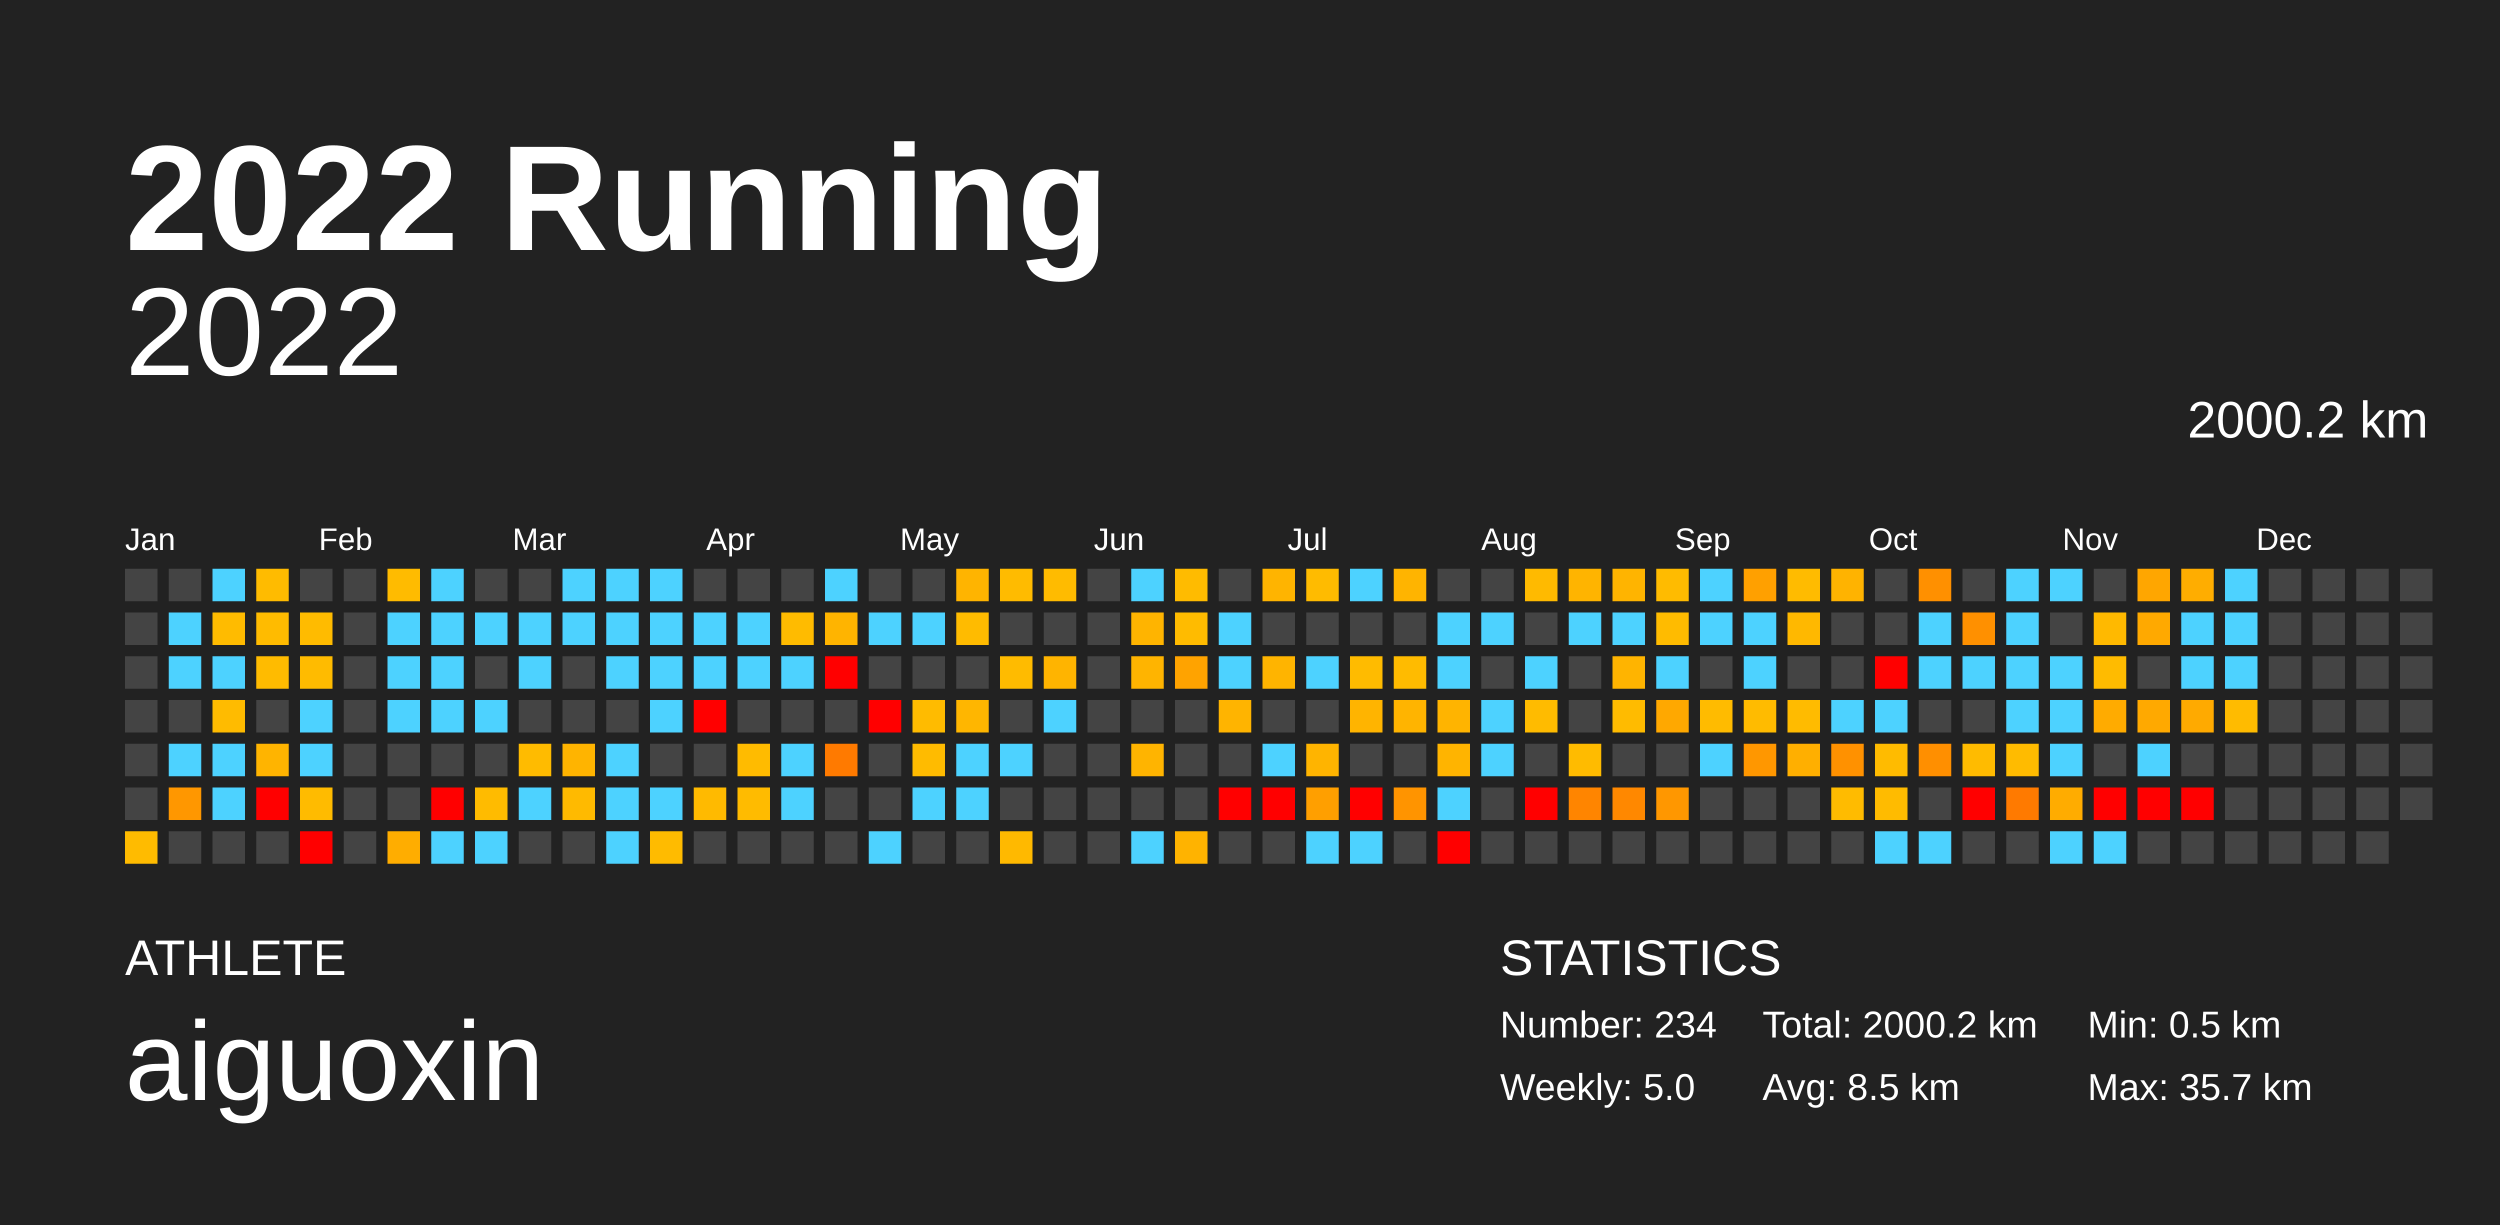
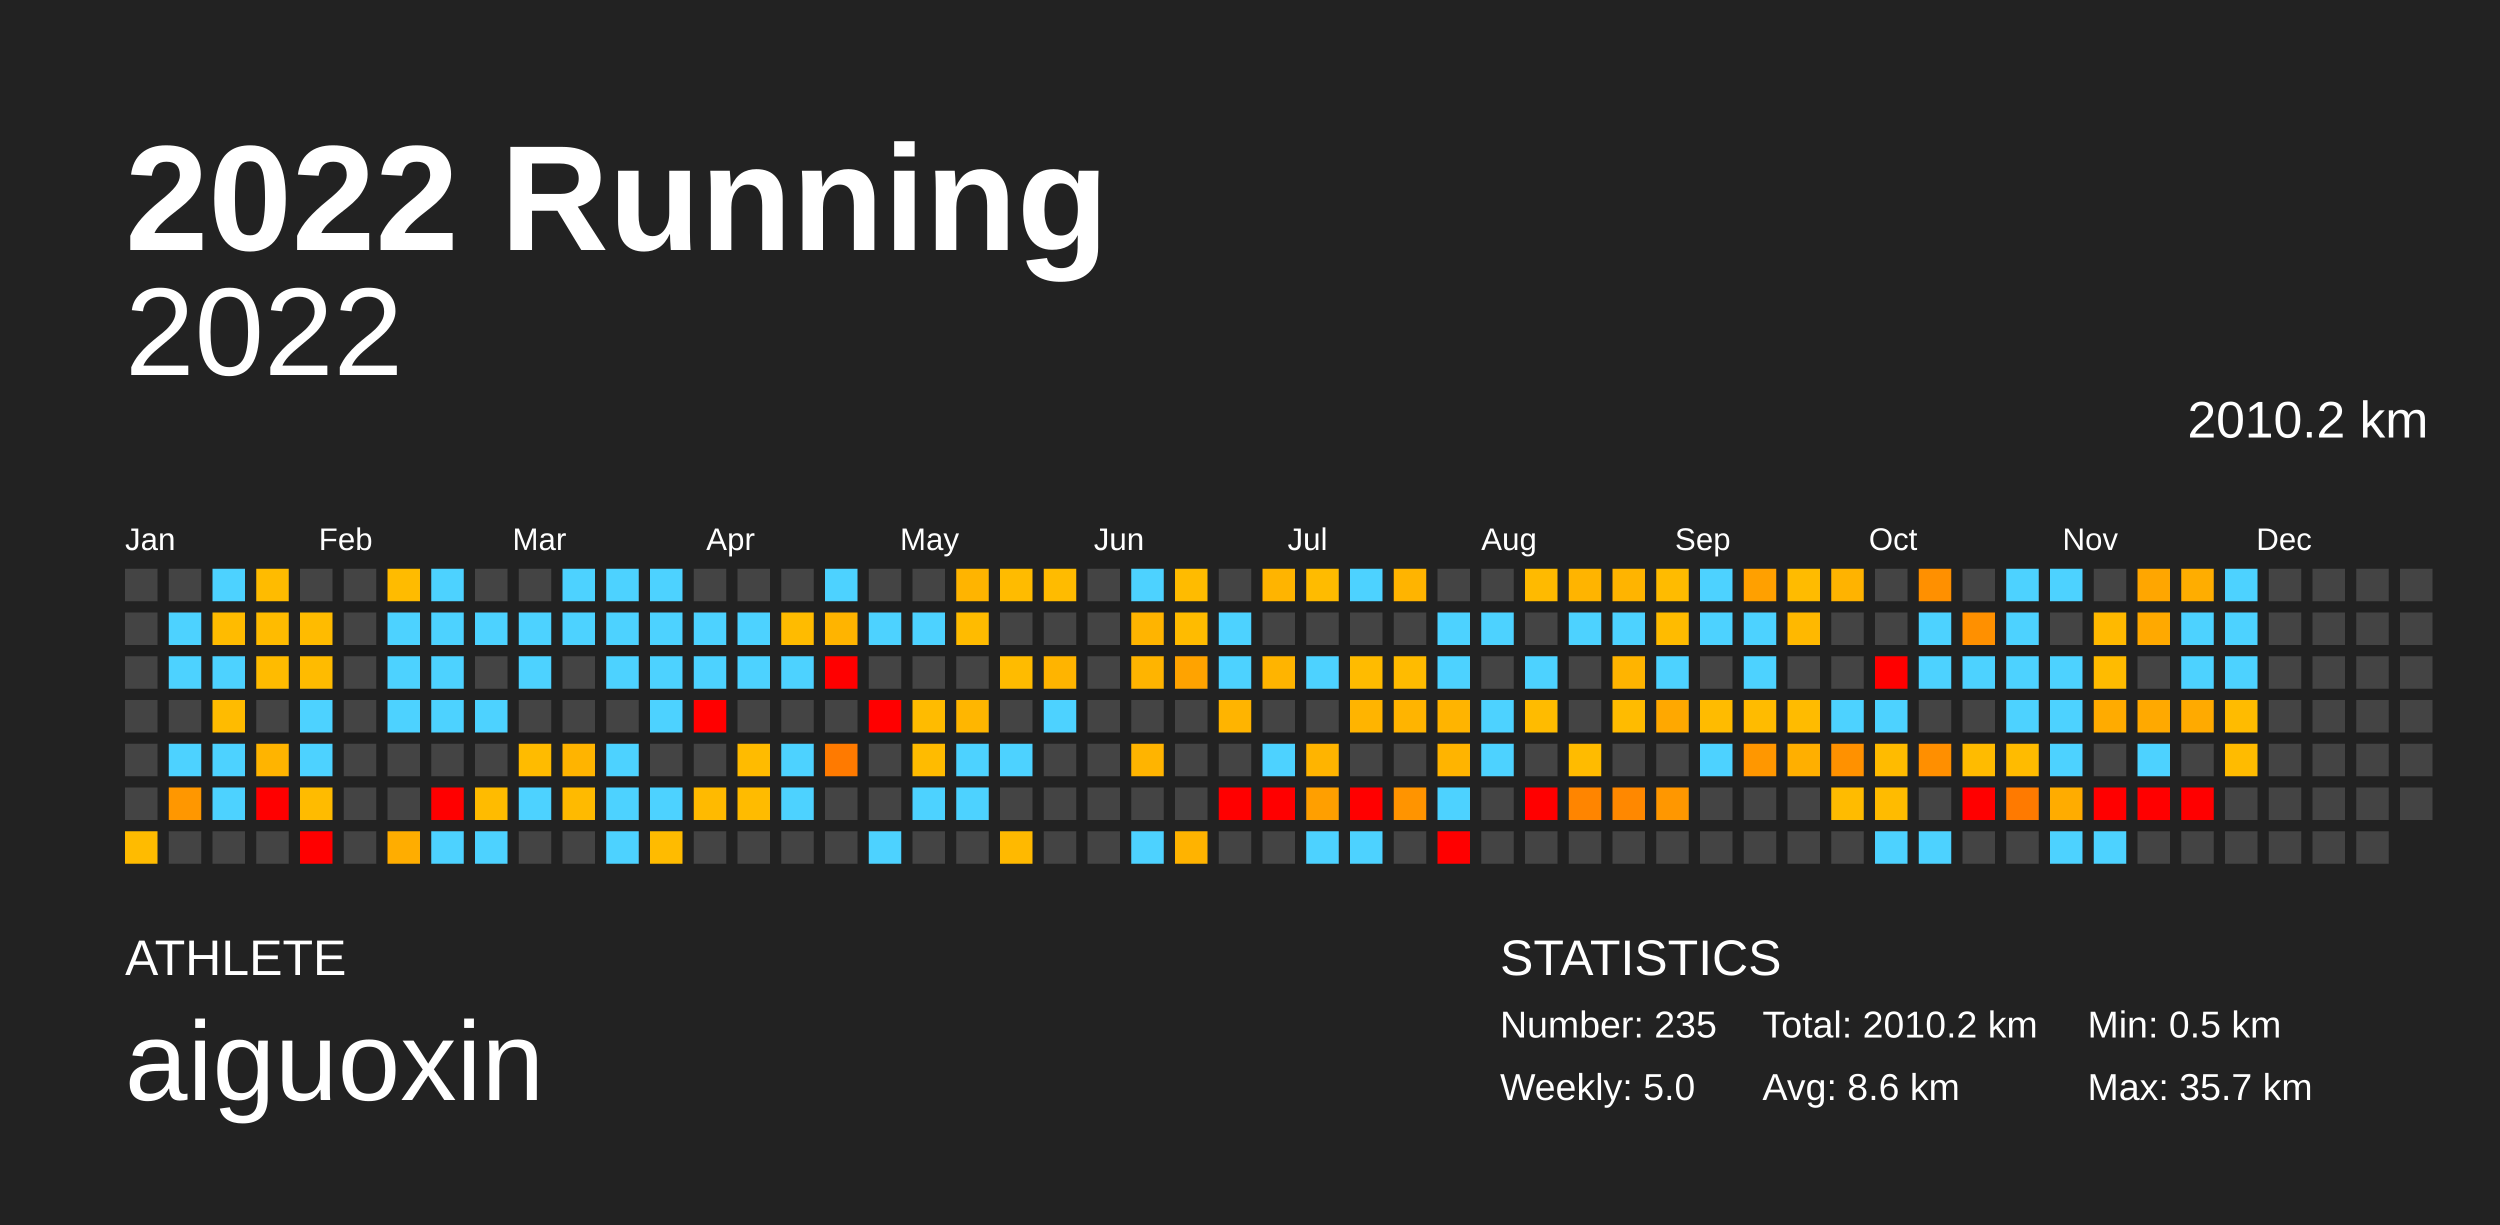
<svg xmlns="http://www.w3.org/2000/svg" baseProfile="full" height="98mm" version="1.1" viewBox="0,0,200,98" width="200mm">
  <defs />
  <rect fill="#222222" height="98" width="200" x="0" y="0" />
  <text fill="#FFFFFF" style="font-size:12px; font-family:Arial; font-weight:bold;" x="10" y="20">2022 Running</text>
  <text fill="#FFFFFF" style="font-size:4px; font-family:Arial" x="10" y="78">ATHLETE</text>
  <text fill="#FFFFFF" style="font-size:9px; font-family:Arial" x="10" y="88">aiguoxin</text>
  <text fill="#FFFFFF" style="font-size:4px; font-family:Arial" x="120" y="78">STATISTICS</text>
-   <text fill="#FFFFFF" style="font-size:3px; font-family:Arial" x="120" y="83">Number: 234</text>
+   <text fill="#FFFFFF" style="font-size:3px; font-family:Arial" x="120" y="83">Number: 235</text>
  <text fill="#FFFFFF" style="font-size:3px; font-family:Arial" x="120" y="88">Weekly: 5.0</text>
-   <text fill="#FFFFFF" style="font-size:3px; font-family:Arial" x="141" y="83">Total: 2000.2 km</text>
-   <text fill="#FFFFFF" style="font-size:3px; font-family:Arial" x="141" y="88">Avg: 8.5 km</text>
+   <text fill="#FFFFFF" style="font-size:3px; font-family:Arial" x="141" y="83">Total: 2010.2 km</text>
+   <text fill="#FFFFFF" style="font-size:3px; font-family:Arial" x="141" y="88">Avg: 8.6 km</text>
  <text fill="#FFFFFF" style="font-size:3px; font-family:Arial" x="167" y="83">Min: 0.5 km</text>
  <text fill="#FFFFFF" style="font-size:3px; font-family:Arial" x="167" y="88">Max: 35.7 km</text>
  <text alignment-baseline="hanging" fill="#FFFFFF" style="font-size:10.0px; font-family:Arial;" x="10" y="30">2022</text>
-   <text alignment-baseline="hanging" fill="#FFFFFF" style="font-size:4.125px; font-family:Arial;" x="175" y="35">2000.2 km</text>
+   <text alignment-baseline="hanging" fill="#FFFFFF" style="font-size:4.125px; font-family:Arial;" x="175" y="35">2010.2 km</text>
  <text fill="#FFFFFF" style="font-size:2.5px; font-family:Arial" x="10.0" y="44">Jan</text>
  <text fill="#FFFFFF" style="font-size:2.5px; font-family:Arial" x="25.5" y="44">Feb</text>
  <text fill="#FFFFFF" style="font-size:2.5px; font-family:Arial" x="41.0" y="44">Mar</text>
  <text fill="#FFFFFF" style="font-size:2.5px; font-family:Arial" x="56.5" y="44">Apr</text>
  <text fill="#FFFFFF" style="font-size:2.5px; font-family:Arial" x="72.0" y="44">May</text>
  <text fill="#FFFFFF" style="font-size:2.5px; font-family:Arial" x="87.5" y="44">Jun</text>
  <text fill="#FFFFFF" style="font-size:2.5px; font-family:Arial" x="103.0" y="44">Jul</text>
  <text fill="#FFFFFF" style="font-size:2.5px; font-family:Arial" x="118.5" y="44">Aug</text>
  <text fill="#FFFFFF" style="font-size:2.5px; font-family:Arial" x="134.0" y="44">Sep</text>
  <text fill="#FFFFFF" style="font-size:2.5px; font-family:Arial" x="149.5" y="44">Oct</text>
  <text fill="#FFFFFF" style="font-size:2.5px; font-family:Arial" x="165.0" y="44">Nov</text>
  <text fill="#FFFFFF" style="font-size:2.5px; font-family:Arial" x="180.5" y="44">Dec</text>
  <rect fill="#444444" height="2.6" width="2.6" x="10.0" y="45.5" />
  <rect fill="#444444" height="2.6" width="2.6" x="10.0" y="49.0" />
  <rect fill="#444444" height="2.6" width="2.6" x="10.0" y="52.5" />
  <rect fill="#444444" height="2.6" width="2.6" x="10.0" y="56.0" />
  <rect fill="#444444" height="2.6" width="2.6" x="10.0" y="59.5" />
  <rect fill="#444444" height="2.6" width="2.6" x="10.0" y="63.0" />
  <rect fill="#ffbb00" height="2.6" width="2.6" x="10.0" y="66.5" />
  <rect fill="#444444" height="2.6" width="2.6" x="13.5" y="45.5" />
  <rect fill="#4dd2ff" height="2.6" width="2.6" x="13.5" y="49.0" />
  <rect fill="#4dd2ff" height="2.6" width="2.6" x="13.5" y="52.5" />
  <rect fill="#444444" height="2.6" width="2.6" x="13.5" y="56.0" />
  <rect fill="#4dd2ff" height="2.6" width="2.6" x="13.5" y="59.5" />
  <rect fill="#ff9700" height="2.6" width="2.6" x="13.5" y="63.0" />
  <rect fill="#444444" height="2.6" width="2.6" x="13.5" y="66.5" />
  <rect fill="#4dd2ff" height="2.6" width="2.6" x="17.0" y="45.5" />
  <rect fill="#ffbb00" height="2.6" width="2.6" x="17.0" y="49.0" />
  <rect fill="#4dd2ff" height="2.6" width="2.6" x="17.0" y="52.5" />
  <rect fill="#ffbb00" height="2.6" width="2.6" x="17.0" y="56.0" />
  <rect fill="#4dd2ff" height="2.6" width="2.6" x="17.0" y="59.5" />
  <rect fill="#4dd2ff" height="2.6" width="2.6" x="17.0" y="63.0" />
  <rect fill="#444444" height="2.6" width="2.6" x="17.0" y="66.5" />
  <rect fill="#ffbb00" height="2.6" width="2.6" x="20.5" y="45.5" />
  <rect fill="#ffbb00" height="2.6" width="2.6" x="20.5" y="49.0" />
  <rect fill="#ffbb00" height="2.6" width="2.6" x="20.5" y="52.5" />
  <rect fill="#444444" height="2.6" width="2.6" x="20.5" y="56.0" />
  <rect fill="#ffb400" height="2.6" width="2.6" x="20.5" y="59.5" />
  <rect fill="red" height="2.6" width="2.6" x="20.5" y="63.0" />
  <rect fill="#444444" height="2.6" width="2.6" x="20.5" y="66.5" />
  <rect fill="#444444" height="2.6" width="2.6" x="24.0" y="45.5" />
  <rect fill="#ffbb00" height="2.6" width="2.6" x="24.0" y="49.0" />
  <rect fill="#ffbb00" height="2.6" width="2.6" x="24.0" y="52.5" />
  <rect fill="#4dd2ff" height="2.6" width="2.6" x="24.0" y="56.0" />
  <rect fill="#4dd2ff" height="2.6" width="2.6" x="24.0" y="59.5" />
  <rect fill="#ffbb00" height="2.6" width="2.6" x="24.0" y="63.0" />
  <rect fill="red" height="2.6" width="2.6" x="24.0" y="66.5" />
  <rect fill="#444444" height="2.6" width="2.6" x="27.5" y="45.5" />
  <rect fill="#444444" height="2.6" width="2.6" x="27.5" y="49.0" />
  <rect fill="#444444" height="2.6" width="2.6" x="27.5" y="52.5" />
  <rect fill="#444444" height="2.6" width="2.6" x="27.5" y="56.0" />
  <rect fill="#444444" height="2.6" width="2.6" x="27.5" y="59.5" />
  <rect fill="#444444" height="2.6" width="2.6" x="27.5" y="63.0" />
  <rect fill="#444444" height="2.6" width="2.6" x="27.5" y="66.5" />
  <rect fill="#ffbb00" height="2.6" width="2.6" x="31.0" y="45.5" />
  <rect fill="#4dd2ff" height="2.6" width="2.6" x="31.0" y="49.0" />
  <rect fill="#4dd2ff" height="2.6" width="2.6" x="31.0" y="52.5" />
  <rect fill="#4dd2ff" height="2.6" width="2.6" x="31.0" y="56.0" />
  <rect fill="#444444" height="2.6" width="2.6" x="31.0" y="59.5" />
  <rect fill="#444444" height="2.6" width="2.6" x="31.0" y="63.0" />
  <rect fill="#ffad00" height="2.6" width="2.6" x="31.0" y="66.5" />
  <rect fill="#4dd2ff" height="2.6" width="2.6" x="34.5" y="45.5" />
  <rect fill="#4dd2ff" height="2.6" width="2.6" x="34.5" y="49.0" />
  <rect fill="#4dd2ff" height="2.6" width="2.6" x="34.5" y="52.5" />
  <rect fill="#4dd2ff" height="2.6" width="2.6" x="34.5" y="56.0" />
  <rect fill="#444444" height="2.6" width="2.6" x="34.5" y="59.5" />
  <rect fill="red" height="2.6" width="2.6" x="34.5" y="63.0" />
  <rect fill="#4dd2ff" height="2.6" width="2.6" x="34.5" y="66.5" />
  <rect fill="#444444" height="2.6" width="2.6" x="38.0" y="45.5" />
  <rect fill="#4dd2ff" height="2.6" width="2.6" x="38.0" y="49.0" />
  <rect fill="#444444" height="2.6" width="2.6" x="38.0" y="52.5" />
  <rect fill="#4dd2ff" height="2.6" width="2.6" x="38.0" y="56.0" />
  <rect fill="#444444" height="2.6" width="2.6" x="38.0" y="59.5" />
  <rect fill="#ffbb00" height="2.6" width="2.6" x="38.0" y="63.0" />
  <rect fill="#4dd2ff" height="2.6" width="2.6" x="38.0" y="66.5" />
  <rect fill="#444444" height="2.6" width="2.6" x="41.5" y="45.5" />
  <rect fill="#4dd2ff" height="2.6" width="2.6" x="41.5" y="49.0" />
  <rect fill="#4dd2ff" height="2.6" width="2.6" x="41.5" y="52.5" />
  <rect fill="#444444" height="2.6" width="2.6" x="41.5" y="56.0" />
  <rect fill="#ffbb00" height="2.6" width="2.6" x="41.5" y="59.5" />
  <rect fill="#4dd2ff" height="2.6" width="2.6" x="41.5" y="63.0" />
  <rect fill="#444444" height="2.6" width="2.6" x="41.5" y="66.5" />
  <rect fill="#4dd2ff" height="2.6" width="2.6" x="45.0" y="45.5" />
  <rect fill="#4dd2ff" height="2.6" width="2.6" x="45.0" y="49.0" />
  <rect fill="#444444" height="2.6" width="2.6" x="45.0" y="52.5" />
  <rect fill="#444444" height="2.6" width="2.6" x="45.0" y="56.0" />
  <rect fill="#ffb400" height="2.6" width="2.6" x="45.0" y="59.5" />
  <rect fill="#ffba00" height="2.6" width="2.6" x="45.0" y="63.0" />
  <rect fill="#444444" height="2.6" width="2.6" x="45.0" y="66.5" />
  <rect fill="#4dd2ff" height="2.6" width="2.6" x="48.5" y="45.5" />
  <rect fill="#4dd2ff" height="2.6" width="2.6" x="48.5" y="49.0" />
  <rect fill="#4dd2ff" height="2.6" width="2.6" x="48.5" y="52.5" />
  <rect fill="#444444" height="2.6" width="2.6" x="48.5" y="56.0" />
  <rect fill="#4dd2ff" height="2.6" width="2.6" x="48.5" y="59.5" />
  <rect fill="#4dd2ff" height="2.6" width="2.6" x="48.5" y="63.0" />
  <rect fill="#4dd2ff" height="2.6" width="2.6" x="48.5" y="66.5" />
  <rect fill="#4dd2ff" height="2.6" width="2.6" x="52.0" y="45.5" />
  <rect fill="#4dd2ff" height="2.6" width="2.6" x="52.0" y="49.0" />
  <rect fill="#4dd2ff" height="2.6" width="2.6" x="52.0" y="52.5" />
  <rect fill="#4dd2ff" height="2.6" width="2.6" x="52.0" y="56.0" />
  <rect fill="#444444" height="2.6" width="2.6" x="52.0" y="59.5" />
  <rect fill="#4dd2ff" height="2.6" width="2.6" x="52.0" y="63.0" />
  <rect fill="#ffbb00" height="2.6" width="2.6" x="52.0" y="66.5" />
  <rect fill="#444444" height="2.6" width="2.6" x="55.5" y="45.5" />
  <rect fill="#4dd2ff" height="2.6" width="2.6" x="55.5" y="49.0" />
  <rect fill="#4dd2ff" height="2.6" width="2.6" x="55.5" y="52.5" />
  <rect fill="red" height="2.6" width="2.6" x="55.5" y="56.0" />
  <rect fill="#444444" height="2.6" width="2.6" x="55.5" y="59.5" />
  <rect fill="#ffba00" height="2.6" width="2.6" x="55.5" y="63.0" />
  <rect fill="#444444" height="2.6" width="2.6" x="55.5" y="66.5" />
  <rect fill="#444444" height="2.6" width="2.6" x="59.0" y="45.5" />
  <rect fill="#4dd2ff" height="2.6" width="2.6" x="59.0" y="49.0" />
  <rect fill="#4dd2ff" height="2.6" width="2.6" x="59.0" y="52.5" />
  <rect fill="#444444" height="2.6" width="2.6" x="59.0" y="56.0" />
  <rect fill="#ffbb00" height="2.6" width="2.6" x="59.0" y="59.5" />
  <rect fill="#ffbb00" height="2.6" width="2.6" x="59.0" y="63.0" />
  <rect fill="#444444" height="2.6" width="2.6" x="59.0" y="66.5" />
  <rect fill="#444444" height="2.6" width="2.6" x="62.5" y="45.5" />
  <rect fill="#ffbb00" height="2.6" width="2.6" x="62.5" y="49.0" />
  <rect fill="#4dd2ff" height="2.6" width="2.6" x="62.5" y="52.5" />
  <rect fill="#444444" height="2.6" width="2.6" x="62.5" y="56.0" />
  <rect fill="#4dd2ff" height="2.6" width="2.6" x="62.5" y="59.5" />
  <rect fill="#4dd2ff" height="2.6" width="2.6" x="62.5" y="63.0" />
  <rect fill="#444444" height="2.6" width="2.6" x="62.5" y="66.5" />
  <rect fill="#4dd2ff" height="2.6" width="2.6" x="66.0" y="45.5" />
  <rect fill="#ffb400" height="2.6" width="2.6" x="66.0" y="49.0" />
  <rect fill="red" height="2.6" width="2.6" x="66.0" y="52.5" />
  <rect fill="#444444" height="2.6" width="2.6" x="66.0" y="56.0" />
  <rect fill="#ff7a00" height="2.6" width="2.6" x="66.0" y="59.5" />
  <rect fill="#444444" height="2.6" width="2.6" x="66.0" y="63.0" />
  <rect fill="#444444" height="2.6" width="2.6" x="66.0" y="66.5" />
  <rect fill="#444444" height="2.6" width="2.6" x="69.5" y="45.5" />
  <rect fill="#4dd2ff" height="2.6" width="2.6" x="69.5" y="49.0" />
  <rect fill="#444444" height="2.6" width="2.6" x="69.5" y="52.5" />
  <rect fill="red" height="2.6" width="2.6" x="69.5" y="56.0" />
  <rect fill="#444444" height="2.6" width="2.6" x="69.5" y="59.5" />
  <rect fill="#444444" height="2.6" width="2.6" x="69.5" y="63.0" />
  <rect fill="#4dd2ff" height="2.6" width="2.6" x="69.5" y="66.5" />
  <rect fill="#444444" height="2.6" width="2.6" x="73.0" y="45.5" />
  <rect fill="#4dd2ff" height="2.6" width="2.6" x="73.0" y="49.0" />
  <rect fill="#444444" height="2.6" width="2.6" x="73.0" y="52.5" />
  <rect fill="#ffbb00" height="2.6" width="2.6" x="73.0" y="56.0" />
  <rect fill="#ffbb00" height="2.6" width="2.6" x="73.0" y="59.5" />
  <rect fill="#4dd2ff" height="2.6" width="2.6" x="73.0" y="63.0" />
  <rect fill="#444444" height="2.6" width="2.6" x="73.0" y="66.5" />
  <rect fill="#ffb400" height="2.6" width="2.6" x="76.5" y="45.5" />
  <rect fill="#ffbb00" height="2.6" width="2.6" x="76.5" y="49.0" />
  <rect fill="#444444" height="2.6" width="2.6" x="76.5" y="52.5" />
  <rect fill="#ffb600" height="2.6" width="2.6" x="76.5" y="56.0" />
  <rect fill="#4dd2ff" height="2.6" width="2.6" x="76.5" y="59.5" />
  <rect fill="#4dd2ff" height="2.6" width="2.6" x="76.5" y="63.0" />
  <rect fill="#444444" height="2.6" width="2.6" x="76.5" y="66.5" />
  <rect fill="#ffbb00" height="2.6" width="2.6" x="80.0" y="45.5" />
  <rect fill="#444444" height="2.6" width="2.6" x="80.0" y="49.0" />
  <rect fill="#ffbb00" height="2.6" width="2.6" x="80.0" y="52.5" />
  <rect fill="#444444" height="2.6" width="2.6" x="80.0" y="56.0" />
  <rect fill="#4dd2ff" height="2.6" width="2.6" x="80.0" y="59.5" />
  <rect fill="#444444" height="2.6" width="2.6" x="80.0" y="63.0" />
  <rect fill="#ffb900" height="2.6" width="2.6" x="80.0" y="66.5" />
  <rect fill="#ffbb00" height="2.6" width="2.6" x="83.5" y="45.5" />
  <rect fill="#444444" height="2.6" width="2.6" x="83.5" y="49.0" />
  <rect fill="#ffb400" height="2.6" width="2.6" x="83.5" y="52.5" />
  <rect fill="#4dd2ff" height="2.6" width="2.6" x="83.5" y="56.0" />
  <rect fill="#444444" height="2.6" width="2.6" x="83.5" y="59.5" />
  <rect fill="#444444" height="2.6" width="2.6" x="83.5" y="63.0" />
  <rect fill="#444444" height="2.6" width="2.6" x="83.5" y="66.5" />
  <rect fill="#444444" height="2.6" width="2.6" x="87.0" y="45.5" />
  <rect fill="#444444" height="2.6" width="2.6" x="87.0" y="49.0" />
  <rect fill="#444444" height="2.6" width="2.6" x="87.0" y="52.5" />
  <rect fill="#444444" height="2.6" width="2.6" x="87.0" y="56.0" />
  <rect fill="#444444" height="2.6" width="2.6" x="87.0" y="59.5" />
  <rect fill="#444444" height="2.6" width="2.6" x="87.0" y="63.0" />
  <rect fill="#444444" height="2.6" width="2.6" x="87.0" y="66.5" />
  <rect fill="#4dd2ff" height="2.6" width="2.6" x="90.5" y="45.5" />
  <rect fill="#ffb400" height="2.6" width="2.6" x="90.5" y="49.0" />
  <rect fill="#ffb400" height="2.6" width="2.6" x="90.5" y="52.5" />
  <rect fill="#444444" height="2.6" width="2.6" x="90.5" y="56.0" />
  <rect fill="#ffb400" height="2.6" width="2.6" x="90.5" y="59.5" />
  <rect fill="#444444" height="2.6" width="2.6" x="90.5" y="63.0" />
  <rect fill="#4dd2ff" height="2.6" width="2.6" x="90.5" y="66.5" />
  <rect fill="#ffbb00" height="2.6" width="2.6" x="94.0" y="45.5" />
  <rect fill="#ffbb00" height="2.6" width="2.6" x="94.0" y="49.0" />
  <rect fill="#ffa300" height="2.6" width="2.6" x="94.0" y="52.5" />
  <rect fill="#444444" height="2.6" width="2.6" x="94.0" y="56.0" />
  <rect fill="#444444" height="2.6" width="2.6" x="94.0" y="59.5" />
  <rect fill="#444444" height="2.6" width="2.6" x="94.0" y="63.0" />
  <rect fill="#ffb300" height="2.6" width="2.6" x="94.0" y="66.5" />
  <rect fill="#444444" height="2.6" width="2.6" x="97.5" y="45.5" />
  <rect fill="#4dd2ff" height="2.6" width="2.6" x="97.5" y="49.0" />
  <rect fill="#4dd2ff" height="2.6" width="2.6" x="97.5" y="52.5" />
  <rect fill="#ffb400" height="2.6" width="2.6" x="97.5" y="56.0" />
  <rect fill="#444444" height="2.6" width="2.6" x="97.5" y="59.5" />
  <rect fill="red" height="2.6" width="2.6" x="97.5" y="63.0" />
  <rect fill="#444444" height="2.6" width="2.6" x="97.5" y="66.5" />
  <rect fill="#ffb400" height="2.6" width="2.6" x="101.0" y="45.5" />
  <rect fill="#444444" height="2.6" width="2.6" x="101.0" y="49.0" />
  <rect fill="#ffb400" height="2.6" width="2.6" x="101.0" y="52.5" />
  <rect fill="#444444" height="2.6" width="2.6" x="101.0" y="56.0" />
  <rect fill="#4dd2ff" height="2.6" width="2.6" x="101.0" y="59.5" />
  <rect fill="red" height="2.6" width="2.6" x="101.0" y="63.0" />
  <rect fill="#444444" height="2.6" width="2.6" x="101.0" y="66.5" />
  <rect fill="#ffbb00" height="2.6" width="2.6" x="104.5" y="45.5" />
  <rect fill="#444444" height="2.6" width="2.6" x="104.5" y="49.0" />
  <rect fill="#4dd2ff" height="2.6" width="2.6" x="104.5" y="52.5" />
  <rect fill="#444444" height="2.6" width="2.6" x="104.5" y="56.0" />
  <rect fill="#ffb400" height="2.6" width="2.6" x="104.5" y="59.5" />
  <rect fill="#ff9f00" height="2.6" width="2.6" x="104.5" y="63.0" />
  <rect fill="#4dd2ff" height="2.6" width="2.6" x="104.5" y="66.5" />
  <rect fill="#4dd2ff" height="2.6" width="2.6" x="108.0" y="45.5" />
  <rect fill="#444444" height="2.6" width="2.6" x="108.0" y="49.0" />
  <rect fill="#ffbb00" height="2.6" width="2.6" x="108.0" y="52.5" />
  <rect fill="#ffb400" height="2.6" width="2.6" x="108.0" y="56.0" />
  <rect fill="#444444" height="2.6" width="2.6" x="108.0" y="59.5" />
  <rect fill="red" height="2.6" width="2.6" x="108.0" y="63.0" />
  <rect fill="#4dd2ff" height="2.6" width="2.6" x="108.0" y="66.5" />
  <rect fill="#ffb400" height="2.6" width="2.6" x="111.5" y="45.5" />
  <rect fill="#444444" height="2.6" width="2.6" x="111.5" y="49.0" />
  <rect fill="#ffbb00" height="2.6" width="2.6" x="111.5" y="52.5" />
  <rect fill="#ffb400" height="2.6" width="2.6" x="111.5" y="56.0" />
  <rect fill="#444444" height="2.6" width="2.6" x="111.5" y="59.5" />
  <rect fill="#ff9400" height="2.6" width="2.6" x="111.5" y="63.0" />
  <rect fill="#444444" height="2.6" width="2.6" x="111.5" y="66.5" />
  <rect fill="#444444" height="2.6" width="2.6" x="115.0" y="45.5" />
  <rect fill="#4dd2ff" height="2.6" width="2.6" x="115.0" y="49.0" />
  <rect fill="#4dd2ff" height="2.6" width="2.6" x="115.0" y="52.5" />
  <rect fill="#ffb400" height="2.6" width="2.6" x="115.0" y="56.0" />
  <rect fill="#ffb400" height="2.6" width="2.6" x="115.0" y="59.5" />
  <rect fill="#4dd2ff" height="2.6" width="2.6" x="115.0" y="63.0" />
  <rect fill="red" height="2.6" width="2.6" x="115.0" y="66.5" />
  <rect fill="#444444" height="2.6" width="2.6" x="118.5" y="45.5" />
  <rect fill="#4dd2ff" height="2.6" width="2.6" x="118.5" y="49.0" />
  <rect fill="#444444" height="2.6" width="2.6" x="118.5" y="52.5" />
  <rect fill="#4dd2ff" height="2.6" width="2.6" x="118.5" y="56.0" />
  <rect fill="#4dd2ff" height="2.6" width="2.6" x="118.5" y="59.5" />
  <rect fill="#444444" height="2.6" width="2.6" x="118.5" y="63.0" />
  <rect fill="#444444" height="2.6" width="2.6" x="118.5" y="66.5" />
  <rect fill="#ffba00" height="2.6" width="2.6" x="122.0" y="45.5" />
  <rect fill="#444444" height="2.6" width="2.6" x="122.0" y="49.0" />
  <rect fill="#4dd2ff" height="2.6" width="2.6" x="122.0" y="52.5" />
  <rect fill="#ffbb00" height="2.6" width="2.6" x="122.0" y="56.0" />
  <rect fill="#444444" height="2.6" width="2.6" x="122.0" y="59.5" />
  <rect fill="red" height="2.6" width="2.6" x="122.0" y="63.0" />
  <rect fill="#444444" height="2.6" width="2.6" x="122.0" y="66.5" />
  <rect fill="#ffb400" height="2.6" width="2.6" x="125.5" y="45.5" />
  <rect fill="#4dd2ff" height="2.6" width="2.6" x="125.5" y="49.0" />
  <rect fill="#444444" height="2.6" width="2.6" x="125.5" y="52.5" />
  <rect fill="#444444" height="2.6" width="2.6" x="125.5" y="56.0" />
  <rect fill="#ffbb00" height="2.6" width="2.6" x="125.5" y="59.5" />
  <rect fill="#ff8500" height="2.6" width="2.6" x="125.5" y="63.0" />
  <rect fill="#444444" height="2.6" width="2.6" x="125.5" y="66.5" />
  <rect fill="#ffb400" height="2.6" width="2.6" x="129.0" y="45.5" />
  <rect fill="#4dd2ff" height="2.6" width="2.6" x="129.0" y="49.0" />
  <rect fill="#ffb400" height="2.6" width="2.6" x="129.0" y="52.5" />
  <rect fill="#ffbb00" height="2.6" width="2.6" x="129.0" y="56.0" />
  <rect fill="#444444" height="2.6" width="2.6" x="129.0" y="59.5" />
  <rect fill="#ff8800" height="2.6" width="2.6" x="129.0" y="63.0" />
  <rect fill="#444444" height="2.6" width="2.6" x="129.0" y="66.5" />
  <rect fill="#ffbb00" height="2.6" width="2.6" x="132.5" y="45.5" />
  <rect fill="#ffbb00" height="2.6" width="2.6" x="132.5" y="49.0" />
  <rect fill="#4dd2ff" height="2.6" width="2.6" x="132.5" y="52.5" />
  <rect fill="#ffa800" height="2.6" width="2.6" x="132.5" y="56.0" />
  <rect fill="#444444" height="2.6" width="2.6" x="132.5" y="59.5" />
  <rect fill="#ff9700" height="2.6" width="2.6" x="132.5" y="63.0" />
  <rect fill="#444444" height="2.6" width="2.6" x="132.5" y="66.5" />
  <rect fill="#4dd2ff" height="2.6" width="2.6" x="136.0" y="45.5" />
  <rect fill="#4dd2ff" height="2.6" width="2.6" x="136.0" y="49.0" />
  <rect fill="#444444" height="2.6" width="2.6" x="136.0" y="52.5" />
  <rect fill="#ffbb00" height="2.6" width="2.6" x="136.0" y="56.0" />
  <rect fill="#4dd2ff" height="2.6" width="2.6" x="136.0" y="59.5" />
  <rect fill="#444444" height="2.6" width="2.6" x="136.0" y="63.0" />
  <rect fill="#444444" height="2.6" width="2.6" x="136.0" y="66.5" />
  <rect fill="#ffa000" height="2.6" width="2.6" x="139.5" y="45.5" />
  <rect fill="#4dd2ff" height="2.6" width="2.6" x="139.5" y="49.0" />
  <rect fill="#4dd2ff" height="2.6" width="2.6" x="139.5" y="52.5" />
  <rect fill="#ffbb00" height="2.6" width="2.6" x="139.5" y="56.0" />
  <rect fill="#ff9700" height="2.6" width="2.6" x="139.5" y="59.5" />
  <rect fill="#444444" height="2.6" width="2.6" x="139.5" y="63.0" />
  <rect fill="#444444" height="2.6" width="2.6" x="139.5" y="66.5" />
  <rect fill="#ffbb00" height="2.6" width="2.6" x="143.0" y="45.5" />
  <rect fill="#ffb800" height="2.6" width="2.6" x="143.0" y="49.0" />
  <rect fill="#444444" height="2.6" width="2.6" x="143.0" y="52.5" />
  <rect fill="#ffbb00" height="2.6" width="2.6" x="143.0" y="56.0" />
  <rect fill="#ffaf00" height="2.6" width="2.6" x="143.0" y="59.5" />
  <rect fill="#444444" height="2.6" width="2.6" x="143.0" y="63.0" />
  <rect fill="#444444" height="2.6" width="2.6" x="143.0" y="66.5" />
  <rect fill="#ffb300" height="2.6" width="2.6" x="146.5" y="45.5" />
  <rect fill="#444444" height="2.6" width="2.6" x="146.5" y="49.0" />
  <rect fill="#444444" height="2.6" width="2.6" x="146.5" y="52.5" />
  <rect fill="#4dd2ff" height="2.6" width="2.6" x="146.5" y="56.0" />
  <rect fill="#ff9100" height="2.6" width="2.6" x="146.5" y="59.5" />
  <rect fill="#ffbb00" height="2.6" width="2.6" x="146.5" y="63.0" />
  <rect fill="#444444" height="2.6" width="2.6" x="146.5" y="66.5" />
  <rect fill="#444444" height="2.6" width="2.6" x="150.0" y="45.5" />
  <rect fill="#444444" height="2.6" width="2.6" x="150.0" y="49.0" />
  <rect fill="red" height="2.6" width="2.6" x="150.0" y="52.5" />
  <rect fill="#4dd2ff" height="2.6" width="2.6" x="150.0" y="56.0" />
  <rect fill="#ffbb00" height="2.6" width="2.6" x="150.0" y="59.5" />
  <rect fill="#ffbb00" height="2.6" width="2.6" x="150.0" y="63.0" />
  <rect fill="#4dd2ff" height="2.6" width="2.6" x="150.0" y="66.5" />
  <rect fill="#ff9000" height="2.6" width="2.6" x="153.5" y="45.5" />
  <rect fill="#4dd2ff" height="2.6" width="2.6" x="153.5" y="49.0" />
  <rect fill="#4dd2ff" height="2.6" width="2.6" x="153.5" y="52.5" />
  <rect fill="#444444" height="2.6" width="2.6" x="153.5" y="56.0" />
  <rect fill="#ff8f00" height="2.6" width="2.6" x="153.5" y="59.5" />
  <rect fill="#444444" height="2.6" width="2.6" x="153.5" y="63.0" />
  <rect fill="#4dd2ff" height="2.6" width="2.6" x="153.5" y="66.5" />
  <rect fill="#444444" height="2.6" width="2.6" x="157.0" y="45.5" />
  <rect fill="#ff9000" height="2.6" width="2.6" x="157.0" y="49.0" />
  <rect fill="#4dd2ff" height="2.6" width="2.6" x="157.0" y="52.5" />
  <rect fill="#444444" height="2.6" width="2.6" x="157.0" y="56.0" />
  <rect fill="#ffbb00" height="2.6" width="2.6" x="157.0" y="59.5" />
  <rect fill="red" height="2.6" width="2.6" x="157.0" y="63.0" />
  <rect fill="#444444" height="2.6" width="2.6" x="157.0" y="66.5" />
  <rect fill="#4dd2ff" height="2.6" width="2.6" x="160.5" y="45.5" />
  <rect fill="#4dd2ff" height="2.6" width="2.6" x="160.5" y="49.0" />
  <rect fill="#4dd2ff" height="2.6" width="2.6" x="160.5" y="52.5" />
  <rect fill="#4dd2ff" height="2.6" width="2.6" x="160.5" y="56.0" />
  <rect fill="#ffbb00" height="2.6" width="2.6" x="160.5" y="59.5" />
  <rect fill="#ff7a00" height="2.6" width="2.6" x="160.5" y="63.0" />
  <rect fill="#444444" height="2.6" width="2.6" x="160.5" y="66.5" />
  <rect fill="#4dd2ff" height="2.6" width="2.6" x="164.0" y="45.5" />
  <rect fill="#444444" height="2.6" width="2.6" x="164.0" y="49.0" />
  <rect fill="#4dd2ff" height="2.6" width="2.6" x="164.0" y="52.5" />
  <rect fill="#4dd2ff" height="2.6" width="2.6" x="164.0" y="56.0" />
  <rect fill="#4dd2ff" height="2.6" width="2.6" x="164.0" y="59.5" />
  <rect fill="#ffac00" height="2.6" width="2.6" x="164.0" y="63.0" />
  <rect fill="#4dd2ff" height="2.6" width="2.6" x="164.0" y="66.5" />
  <rect fill="#444444" height="2.6" width="2.6" x="167.5" y="45.5" />
  <rect fill="#ffb900" height="2.6" width="2.6" x="167.5" y="49.0" />
  <rect fill="#ffbb00" height="2.6" width="2.6" x="167.5" y="52.5" />
  <rect fill="#ffab00" height="2.6" width="2.6" x="167.5" y="56.0" />
  <rect fill="#444444" height="2.6" width="2.6" x="167.5" y="59.5" />
  <rect fill="red" height="2.6" width="2.6" x="167.5" y="63.0" />
  <rect fill="#4dd2ff" height="2.6" width="2.6" x="167.5" y="66.5" />
  <rect fill="#ffa600" height="2.6" width="2.6" x="171.0" y="45.5" />
  <rect fill="#ffa900" height="2.6" width="2.6" x="171.0" y="49.0" />
  <rect fill="#444444" height="2.6" width="2.6" x="171.0" y="52.5" />
  <rect fill="#ffa900" height="2.6" width="2.6" x="171.0" y="56.0" />
  <rect fill="#4dd2ff" height="2.6" width="2.6" x="171.0" y="59.5" />
  <rect fill="red" height="2.6" width="2.6" x="171.0" y="63.0" />
  <rect fill="#444444" height="2.6" width="2.6" x="171.0" y="66.5" />
  <rect fill="#ffad00" height="2.6" width="2.6" x="174.5" y="45.5" />
  <rect fill="#4dd2ff" height="2.6" width="2.6" x="174.5" y="49.0" />
  <rect fill="#4dd2ff" height="2.6" width="2.6" x="174.5" y="52.5" />
  <rect fill="#ffaa00" height="2.6" width="2.6" x="174.5" y="56.0" />
  <rect fill="#444444" height="2.6" width="2.6" x="174.5" y="59.5" />
  <rect fill="red" height="2.6" width="2.6" x="174.5" y="63.0" />
  <rect fill="#444444" height="2.6" width="2.6" x="174.5" y="66.5" />
  <rect fill="#4dd2ff" height="2.6" width="2.6" x="178.0" y="45.5" />
  <rect fill="#4dd2ff" height="2.6" width="2.6" x="178.0" y="49.0" />
  <rect fill="#4dd2ff" height="2.6" width="2.6" x="178.0" y="52.5" />
  <rect fill="#ffbb00" height="2.6" width="2.6" x="178.0" y="56.0" />
-   <rect fill="#444444" height="2.6" width="2.6" x="178.0" y="59.5" />
+   <rect fill="#ffbb00" height="2.6" width="2.6" x="178.0" y="59.5" />
  <rect fill="#444444" height="2.6" width="2.6" x="178.0" y="63.0" />
  <rect fill="#444444" height="2.6" width="2.6" x="178.0" y="66.5" />
  <rect fill="#444444" height="2.6" width="2.6" x="181.5" y="45.5" />
  <rect fill="#444444" height="2.6" width="2.6" x="181.5" y="49.0" />
  <rect fill="#444444" height="2.6" width="2.6" x="181.5" y="52.5" />
  <rect fill="#444444" height="2.6" width="2.6" x="181.5" y="56.0" />
  <rect fill="#444444" height="2.6" width="2.6" x="181.5" y="59.5" />
  <rect fill="#444444" height="2.6" width="2.6" x="181.5" y="63.0" />
  <rect fill="#444444" height="2.6" width="2.6" x="181.5" y="66.5" />
  <rect fill="#444444" height="2.6" width="2.6" x="185.0" y="45.5" />
  <rect fill="#444444" height="2.6" width="2.6" x="185.0" y="49.0" />
  <rect fill="#444444" height="2.6" width="2.6" x="185.0" y="52.5" />
  <rect fill="#444444" height="2.6" width="2.6" x="185.0" y="56.0" />
  <rect fill="#444444" height="2.6" width="2.6" x="185.0" y="59.5" />
  <rect fill="#444444" height="2.6" width="2.6" x="185.0" y="63.0" />
  <rect fill="#444444" height="2.6" width="2.6" x="185.0" y="66.5" />
  <rect fill="#444444" height="2.6" width="2.6" x="188.5" y="45.5" />
  <rect fill="#444444" height="2.6" width="2.6" x="188.5" y="49.0" />
  <rect fill="#444444" height="2.6" width="2.6" x="188.5" y="52.5" />
  <rect fill="#444444" height="2.6" width="2.6" x="188.5" y="56.0" />
  <rect fill="#444444" height="2.6" width="2.6" x="188.5" y="59.5" />
  <rect fill="#444444" height="2.6" width="2.6" x="188.5" y="63.0" />
  <rect fill="#444444" height="2.6" width="2.6" x="188.5" y="66.5" />
  <rect fill="#444444" height="2.6" width="2.6" x="192.0" y="45.5" />
  <rect fill="#444444" height="2.6" width="2.6" x="192.0" y="49.0" />
  <rect fill="#444444" height="2.6" width="2.6" x="192.0" y="52.5" />
  <rect fill="#444444" height="2.6" width="2.6" x="192.0" y="56.0" />
  <rect fill="#444444" height="2.6" width="2.6" x="192.0" y="59.5" />
  <rect fill="#444444" height="2.6" width="2.6" x="192.0" y="63.0" />
</svg>
